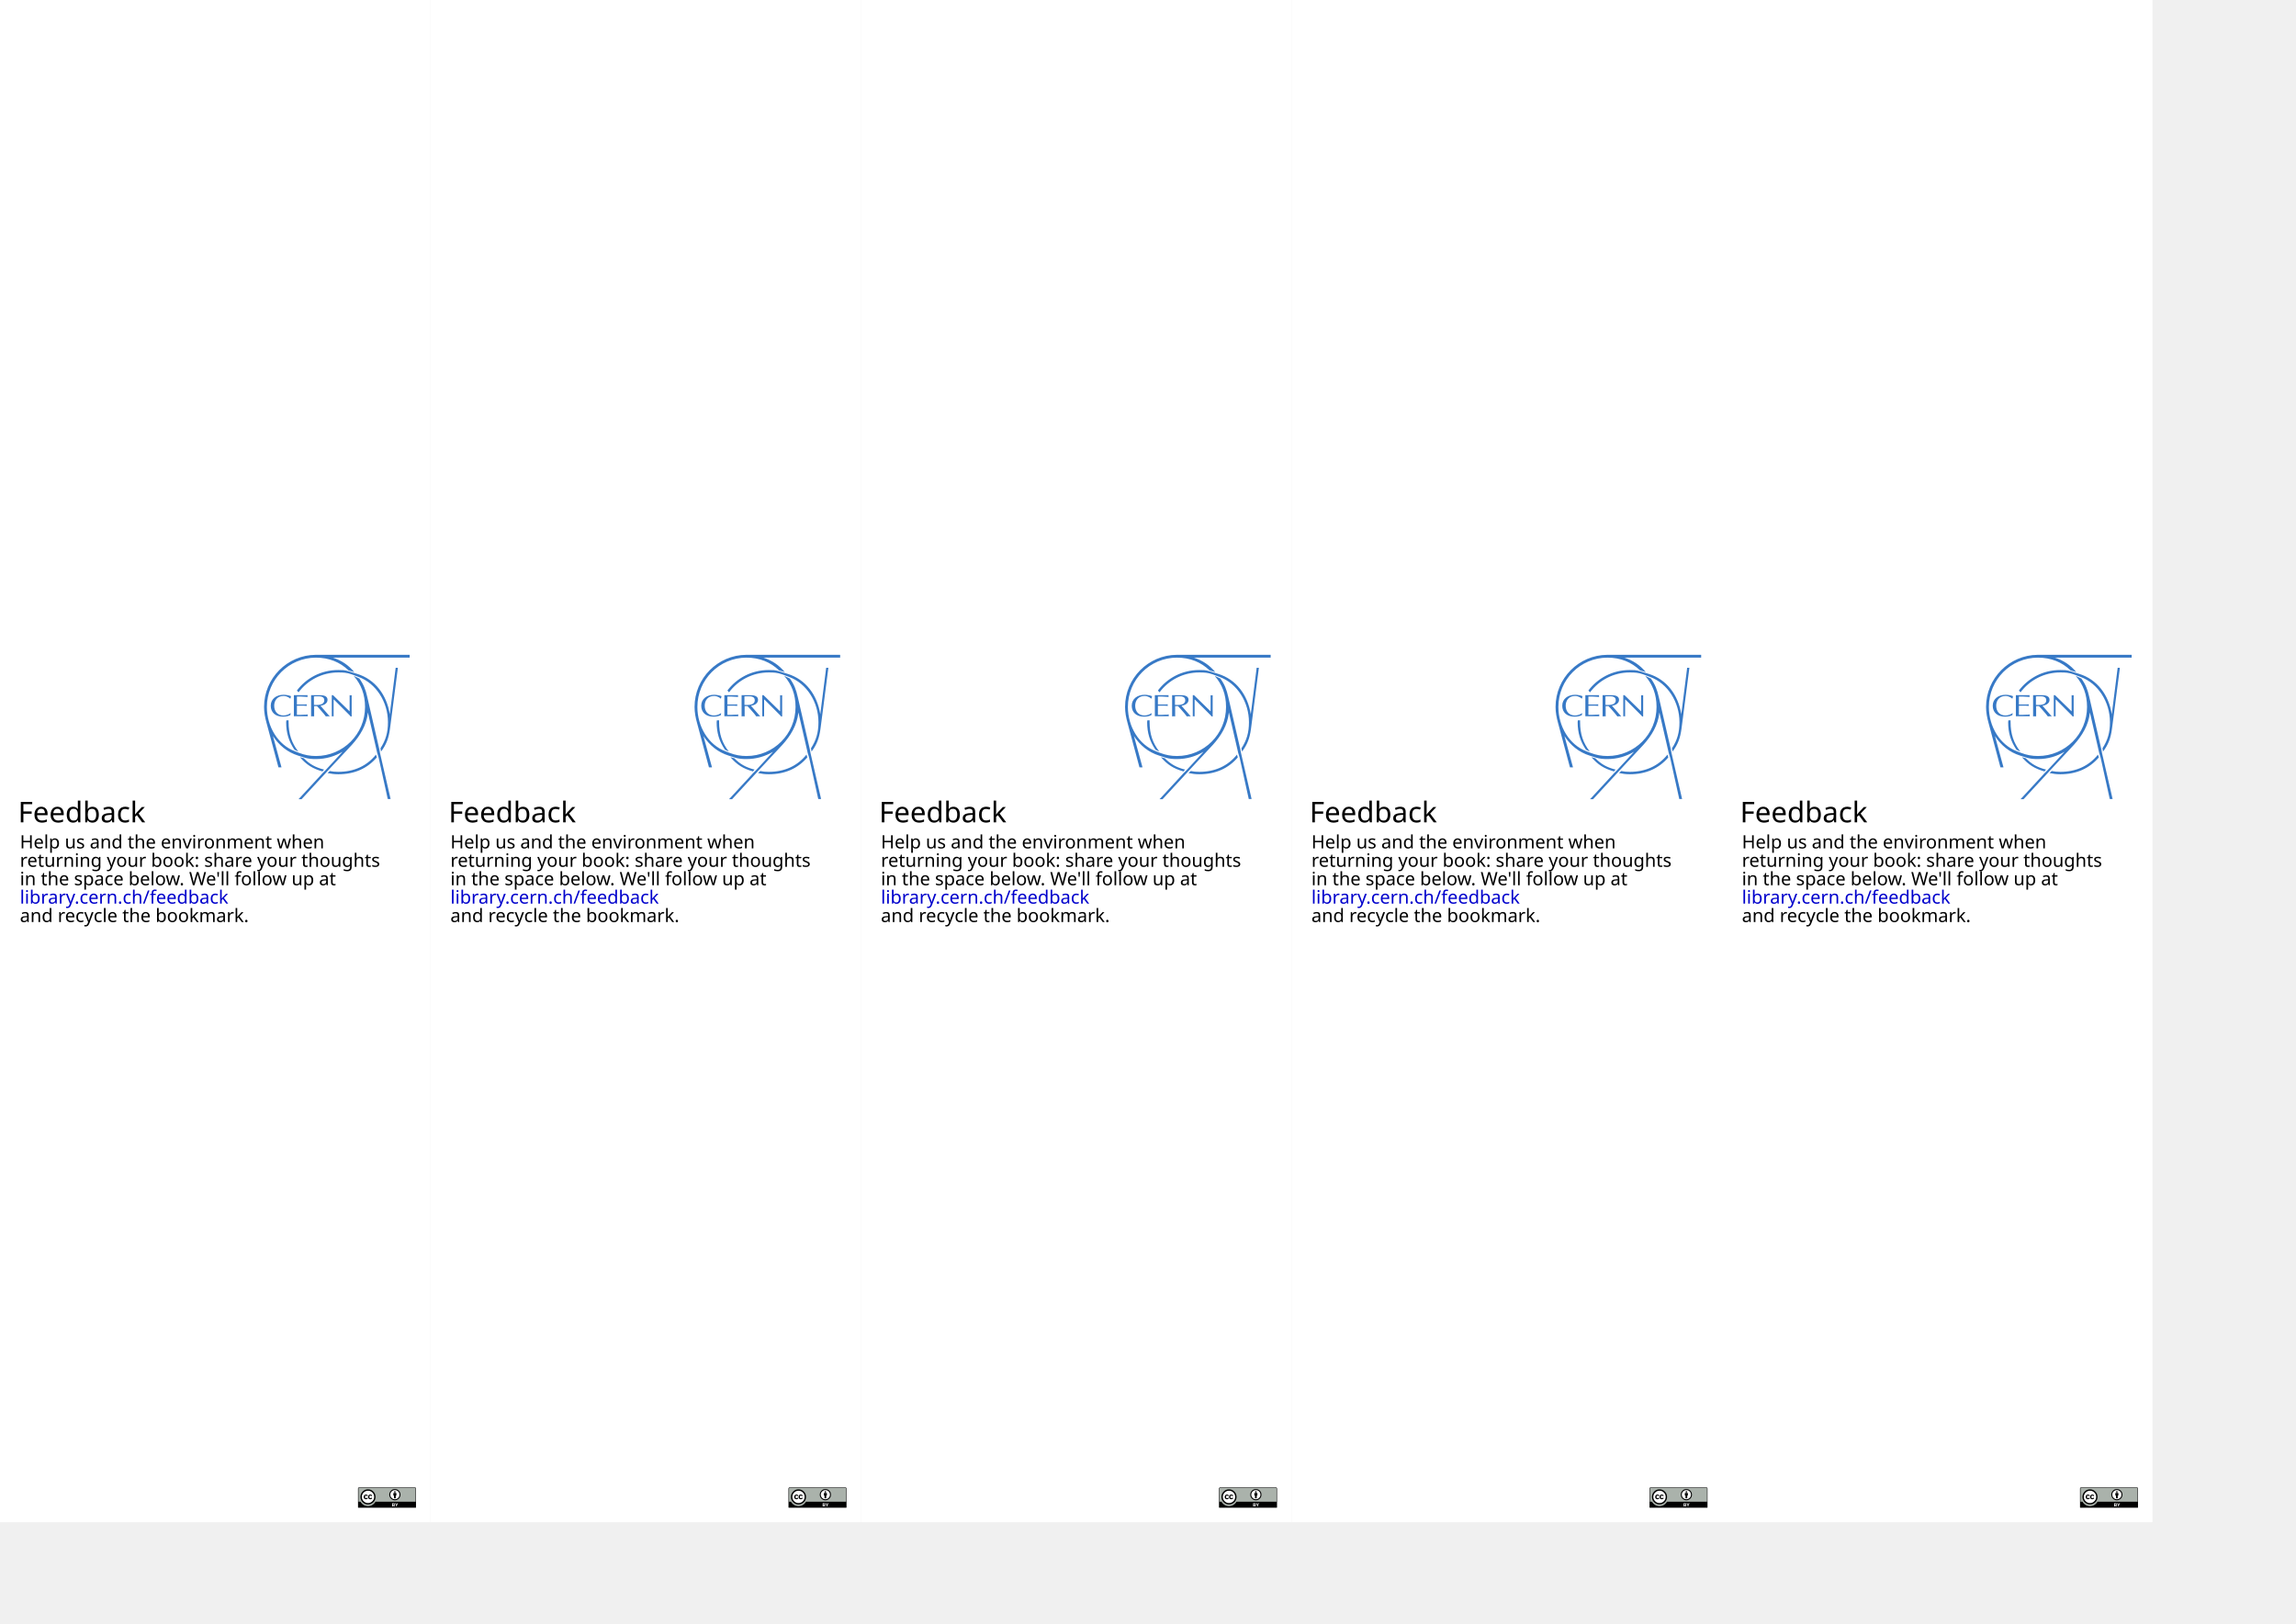
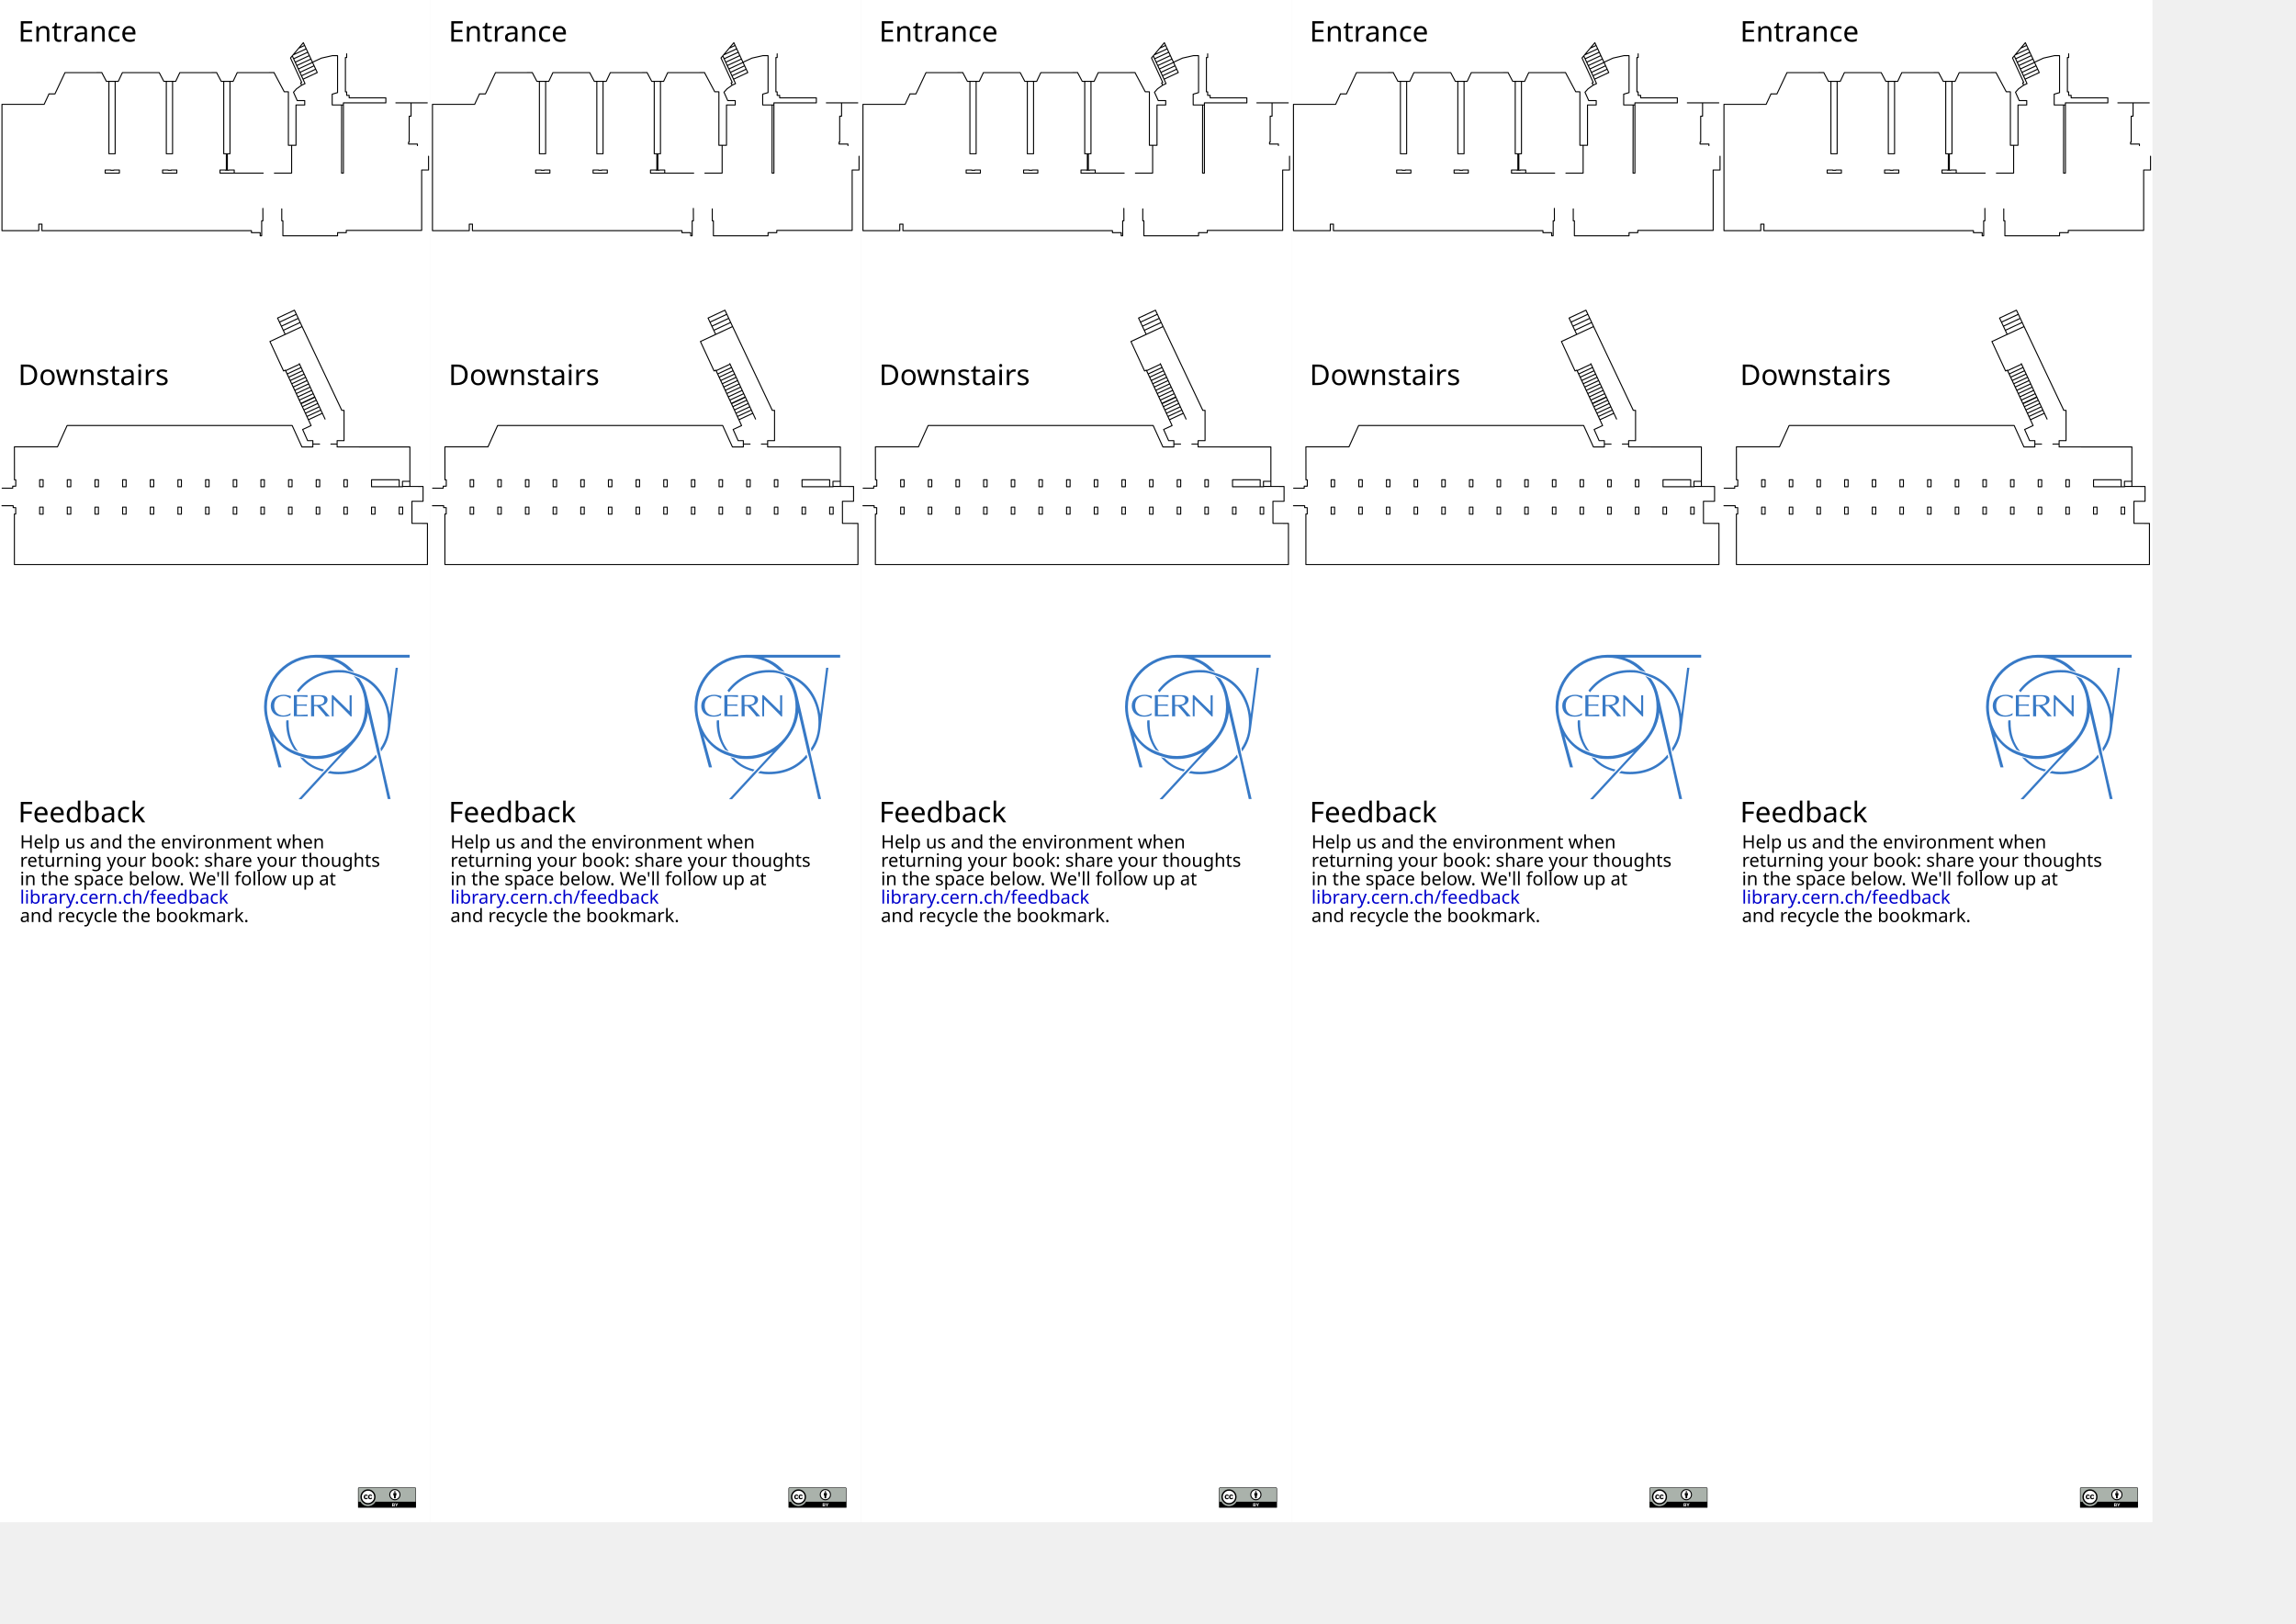
<svg xmlns="http://www.w3.org/2000/svg" xmlns:xlink="http://www.w3.org/1999/xlink" width="297mm" height="210mm" id="svg2816" version="1.1">
  <defs id="defs2818">
-     <clipPath id="clipPath7362-0" clipPathUnits="userSpaceOnUse">
-       <rect ry="0" rx="79.347" y="0" x="0" height="744.094" width="210.472" id="rect7364-8" style="fill:#000000;fill-opacity:1;fill-rule:nonzero;stroke:none;display:inline;enable-background:new" />
+     <clipPath id="clipPath7362-0-0" clipPathUnits="userSpaceOnUse">
+       <rect ry="0" rx="79.347" y="0" x="0" height="744.094" width="210.472" id="rect7364-8-6" style="fill:#000000;fill-opacity:1;fill-rule:nonzero;stroke:none;display:inline;enable-background:new" />
    </clipPath>
  </defs>
  <g id="layer1">
-     <g style="enable-background:new" id="g3097">
-       <g style="display:inline" id="layer5">
+     <g style="enable-background:new" id="g5613" transform="translate(210.4724,-6.6406251e-6)">
+       <g transform="translate(0,6.6406251e-6)" style="display:inline" id="layer5">
        <rect y="0" x="0" height="744.094" width="210.472" id="rect5446" style="fill:#ffffff;fill-opacity:1;fill-rule:nonzero;stroke:none;display:inline;enable-background:new" />
      </g>
      <g style="display:inline" transform="translate(0,-308.2677)" id="layer1-4">
        <text id="text2825" y="710.255" x="8.813" style="font-size:14px;font-style:normal;font-variant:normal;font-weight:normal;font-stretch:normal;text-align:start;line-height:100%;writing-mode:lr-tb;text-anchor:start;fill:#000000;fill-opacity:1;stroke:none;font-family:Verdana;-inkscape-font-specification:Verdana" xml:space="preserve">
          <tspan y="710.255" x="8.813" id="tspan2827">Feedback</tspan>
        </text>
        <text id="text2829" y="722.981" x="9.723" style="font-size:9px;font-style:normal;font-variant:normal;font-weight:normal;font-stretch:normal;text-align:start;line-height:100%;writing-mode:lr-tb;text-anchor:start;fill:#000000;fill-opacity:1;stroke:none;font-family:Verdana;-inkscape-font-specification:Verdana" xml:space="preserve">
          <tspan id="tspan3373" y="722.981" x="9.723">Help us and the environment when</tspan>
          <tspan id="tspan3381" y="731.981" x="9.723">returning your book: share your thoughts</tspan>
          <tspan y="740.981" x="9.723" id="tspan3287">in the space below. We'll follow up at</tspan>
          <tspan style="fill:#0000cc;fill-opacity:1" id="tspan3415" y="749.981" x="9.723">library.cern.ch/feedback</tspan>
          <tspan id="tspan3417" y="758.981" x="9.723">and recycle the bookmark.</tspan>
        </text>
        <text id="text3399" y="767.982" x="7.235" style="font-size:9px;font-style:normal;font-variant:normal;font-weight:normal;font-stretch:normal;text-align:start;line-height:100%;writing-mode:lr-tb;text-anchor:start;fill:#000000;fill-opacity:1;stroke:none;font-family:Verdana;-inkscape-font-specification:Verdana" xml:space="preserve">
          <tspan y="767.982" x="7.235" id="tspan3401" />
        </text>
      </g>
-       <g style="display:inline" id="layer2">
-         <path transform="translate(-2.375568,-0.6785696)" clip-path="url(#clipPath7362-0)" d="m 173.807,350.9 c -0.198,-0.297 -0.496,-0.596 -0.893,-0.991 l -7.237,-7.238 -0.199,0 0,8.229 c -0.098,-0.1 -0.297,-0.1 -0.396,-0.1 -0.198,0 -0.396,0 -0.496,0.1 l 0,-10.41 0.595,0 8.031,7.832 0.099,0 0,-7.832 c 0.198,0 0.297,0.099 0.496,0.099 0.198,0 0.297,-0.099 0.496,-0.099 l 0,10.41 -0.496,0 z m -15.07,-5.75 c 1.289,-0.199 2.181,-0.991 2.181,-2.182 0,-0.991 -0.595,-1.685 -1.884,-1.884 -0.595,-0.099 -2.479,0 -3.172,0 l 0,4.164 c 0.297,0 2.082,0.099 2.875,-0.099 z m 0,-4.66 c 2.578,0 3.767,0.793 3.767,2.281 0,1.784 -1.785,2.677 -3.469,2.875 l 3.469,3.965 0.793,0.892 0.298,0.397 c -0.298,-0.1 -0.595,-0.1 -0.893,-0.1 -0.397,0 -0.694,0 -0.991,0.1 -0.397,-0.496 -0.695,-0.892 -1.091,-1.389 l -1.983,-2.28 -1.288,-1.389 -1.388,0 0,5.057 c -0.197,-0.1 -0.495,-0.1 -0.694,-0.1 -0.297,0 -0.495,0 -0.792,0.1 l 0,-10.41 4.263,0 z m -7.833,4.56 c 0.496,0 0.992,-0.099 1.487,-0.099 0,0.099 -0.099,0.297 -0.099,0.396 0,0.1 0.099,0.299 0.099,0.397 -0.495,0 -0.991,-0.099 -1.487,-0.099 l -3.37,0 0,4.461 c 0.991,0 2.776,0 3.768,-0.099 0.495,0 1.089,0 1.585,-0.1 0,0.198 -0.099,0.297 -0.099,0.496 0,0.099 0.099,0.297 0.099,0.396 l -6.84,0 0,-10.31 6.741,0 c 0,0.198 -0.099,0.297 -0.099,0.496 0,0.099 0.099,0.297 0.099,0.396 -0.495,0 -0.991,-0.099 -1.486,-0.099 l -1.686,-0.099 -2.082,0 0,3.866 3.37,0 0,3.3e-4 z m -10.211,5.949 c -3.669,0 -5.949,-2.081 -5.949,-5.353 0,-3.371 2.776,-5.354 6.345,-5.354 1.189,0 2.478,0.297 3.57,0.695 -0.1,0.396 -0.2,0.793 -0.298,1.189 l -0.1,0 c -0.297,-0.297 -1.488,-1.289 -3.272,-1.289 -3.073,0 -4.561,2.281 -4.561,4.76 0,2.974 1.884,4.759 4.462,4.759 1.883,0 3.272,-0.893 3.569,-1.19 l -0.098,0.991 c -0.991,0.595 -2.38,0.793 -3.668,0.793 z m 2.776,2.677 c 0,-0.299 0,-0.596 0,-0.893 l -1.09,0 c 0,0.297 -0.1,0.594 -0.1,0.893 0,5.254 1.289,9.418 4.066,13.482 l 1.883,0.894 c -3.271,-4.165 -4.759,-8.627 -4.759,-14.376 z m 24.29,-25.481 c -8.427,0 -15.665,3.966 -20.224,10.014 l 0.793,0.893 c 4.461,-5.949 11.5,-9.716 19.431,-9.716 2.479,0 4.164,0.099 6.444,0.892 l 3.47,1.289 c 8.625,3.172 14.375,12.292 14.375,22.109 0,5.055 -1.09,8.824 -3.668,12.789 l 0.297,1.587 c 2.577,-3.373 3.767,-6.643 4.363,-11.106 l 3.866,-29.841 -1.091,0 -2.875,22.703 c -1.487,-9.42 -7.138,-17.053 -15.961,-19.729 l -4.561,-1.388 c -1.785,-0.497 -2.677,-0.497 -4.66,-0.497 z m -10.906,-6.048 c -13.285,0 -23.993,10.807 -23.993,24.092 0,9.617 5.354,18.539 13.781,21.712 l 2.082,0.793 c 2.579,0.992 5.254,1.488 8.13,1.488 13.286,0 23.993,-10.708 23.993,-23.993 0,-6.047 -1.884,-11.006 -5.552,-15.17 l 2.776,1.289 c 2.082,2.875 3.074,5.453 3.867,9.022 l 5.849,25.382 0.397,2.081 5.156,22.407 -1.389,0 -4.461,-20.226 -0.694,-2.28 -4.561,-19.828 c -0.595,6.247 -3.867,11.501 -7.832,15.863 l -11.798,12.689 -0.892,0.993 -11.898,12.888 -1.486,0 11.798,-12.789 1.389,-1.388 8.328,-9.022 c -3.867,2.281 -8.229,3.569 -12.889,3.569 -2.181,0 -3.668,-0.099 -5.65,-0.694 l -3.174,-0.991 c -5.354,-1.686 -9.319,-5.056 -12.294,-9.517 l 4.165,15.268 -1.487,0 -5.85,-21.811 c -0.693,-2.479 -1.189,-5.057 -1.189,-7.733 0,-13.979 11.302,-25.381 25.281,-25.48 l 0.099,0 c 0,0 0,0 0.1,0 l 45.704,0 0,1.388 -37.477,0 c 4.362,1.487 7.436,3.569 10.411,7.039 l -2.777,-0.793 c -4.263,-4.064 -9.518,-6.246 -15.962,-6.246 z m 10.906,57.006 c 7.833,0 14.178,-2.775 18.837,-8.228 l -0.397,-1.388 c -4.462,5.552 -10.707,8.427 -18.441,8.427 -1.784,0 -2.578,-0.099 -4.163,-0.398 l -1.092,0.992 c 1.983,0.396 3.173,0.594 5.255,0.594 z m -7.732,-1.387 0.793,-0.892 c -4.263,-1.09 -6.94,-2.578 -9.915,-5.552 l -1.883,-0.495 c 3.172,3.668 6.147,5.552 11.005,6.94" style="fill:#3779c6;fill-opacity:1;fill-rule:nonzero;stroke:none;display:inline;enable-background:new" id="path15802-0" />
+       <g transform="translate(0,6.6406251e-6)" style="display:inline" id="layer2">
+         <path transform="translate(-2.375568,-0.6785696)" clip-path="url(#clipPath7362-0-0)" d="m 173.807,350.9 c -0.198,-0.297 -0.496,-0.596 -0.893,-0.991 l -7.237,-7.238 -0.199,0 0,8.229 c -0.098,-0.1 -0.297,-0.1 -0.396,-0.1 -0.198,0 -0.396,0 -0.496,0.1 l 0,-10.41 0.595,0 8.031,7.832 0.099,0 0,-7.832 c 0.198,0 0.297,0.099 0.496,0.099 0.198,0 0.297,-0.099 0.496,-0.099 l 0,10.41 -0.496,0 z m -15.07,-5.75 c 1.289,-0.199 2.181,-0.991 2.181,-2.182 0,-0.991 -0.595,-1.685 -1.884,-1.884 -0.595,-0.099 -2.479,0 -3.172,0 l 0,4.164 c 0.297,0 2.082,0.099 2.875,-0.099 z m 0,-4.66 c 2.578,0 3.767,0.793 3.767,2.281 0,1.784 -1.785,2.677 -3.469,2.875 l 3.469,3.965 0.793,0.892 0.298,0.397 c -0.298,-0.1 -0.595,-0.1 -0.893,-0.1 -0.397,0 -0.694,0 -0.991,0.1 -0.397,-0.496 -0.695,-0.892 -1.091,-1.389 l -1.983,-2.28 -1.288,-1.389 -1.388,0 0,5.057 c -0.197,-0.1 -0.495,-0.1 -0.694,-0.1 -0.297,0 -0.495,0 -0.792,0.1 l 0,-10.41 4.263,0 z m -7.833,4.56 c 0.496,0 0.992,-0.099 1.487,-0.099 0,0.099 -0.099,0.297 -0.099,0.396 0,0.1 0.099,0.299 0.099,0.397 -0.495,0 -0.991,-0.099 -1.487,-0.099 l -3.37,0 0,4.461 c 0.991,0 2.776,0 3.768,-0.099 0.495,0 1.089,0 1.585,-0.1 0,0.198 -0.099,0.297 -0.099,0.496 0,0.099 0.099,0.297 0.099,0.396 l -6.84,0 0,-10.31 6.741,0 c 0,0.198 -0.099,0.297 -0.099,0.496 0,0.099 0.099,0.297 0.099,0.396 -0.495,0 -0.991,-0.099 -1.486,-0.099 l -1.686,-0.099 -2.082,0 0,3.866 3.37,0 0,3.3e-4 z m -10.211,5.949 c -3.669,0 -5.949,-2.081 -5.949,-5.353 0,-3.371 2.776,-5.354 6.345,-5.354 1.189,0 2.478,0.297 3.57,0.695 -0.1,0.396 -0.2,0.793 -0.298,1.189 l -0.1,0 c -0.297,-0.297 -1.488,-1.289 -3.272,-1.289 -3.073,0 -4.561,2.281 -4.561,4.76 0,2.974 1.884,4.759 4.462,4.759 1.883,0 3.272,-0.893 3.569,-1.19 l -0.098,0.991 c -0.991,0.595 -2.38,0.793 -3.668,0.793 z m 2.776,2.677 c 0,-0.299 0,-0.596 0,-0.893 l -1.09,0 c 0,0.297 -0.1,0.594 -0.1,0.893 0,5.254 1.289,9.418 4.066,13.482 l 1.883,0.894 c -3.271,-4.165 -4.759,-8.627 -4.759,-14.376 z m 24.29,-25.481 c -8.427,0 -15.665,3.966 -20.224,10.014 l 0.793,0.893 c 4.461,-5.949 11.5,-9.716 19.431,-9.716 2.479,0 4.164,0.099 6.444,0.892 l 3.47,1.289 c 8.625,3.172 14.375,12.292 14.375,22.109 0,5.055 -1.09,8.824 -3.668,12.789 l 0.297,1.587 c 2.577,-3.373 3.767,-6.643 4.363,-11.106 l 3.866,-29.841 -1.091,0 -2.875,22.703 c -1.487,-9.42 -7.138,-17.053 -15.961,-19.729 l -4.561,-1.388 c -1.785,-0.497 -2.677,-0.497 -4.66,-0.497 z m -10.906,-6.048 c -13.285,0 -23.993,10.807 -23.993,24.092 0,9.617 5.354,18.539 13.781,21.712 l 2.082,0.793 c 2.579,0.992 5.254,1.488 8.13,1.488 13.286,0 23.993,-10.708 23.993,-23.993 0,-6.047 -1.884,-11.006 -5.552,-15.17 l 2.776,1.289 c 2.082,2.875 3.074,5.453 3.867,9.022 l 5.849,25.382 0.397,2.081 5.156,22.407 -1.389,0 -4.461,-20.226 -0.694,-2.28 -4.561,-19.828 c -0.595,6.247 -3.867,11.501 -7.832,15.863 l -11.798,12.689 -0.892,0.993 -11.898,12.888 -1.486,0 11.798,-12.789 1.389,-1.388 8.328,-9.022 c -3.867,2.281 -8.229,3.569 -12.889,3.569 -2.181,0 -3.668,-0.099 -5.65,-0.694 l -3.174,-0.991 c -5.354,-1.686 -9.319,-5.056 -12.294,-9.517 l 4.165,15.268 -1.487,0 -5.85,-21.811 c -0.693,-2.479 -1.189,-5.057 -1.189,-7.733 0,-13.979 11.302,-25.381 25.281,-25.48 l 0.099,0 c 0,0 0,0 0.1,0 l 45.704,0 0,1.388 -37.477,0 c 4.362,1.487 7.436,3.569 10.411,7.039 l -2.777,-0.793 c -4.263,-4.064 -9.518,-6.246 -15.962,-6.246 z m 10.906,57.006 c 7.833,0 14.178,-2.775 18.837,-8.228 l -0.397,-1.388 c -4.462,5.552 -10.707,8.427 -18.441,8.427 -1.784,0 -2.578,-0.099 -4.163,-0.398 l -1.092,0.992 c 1.983,0.396 3.173,0.594 5.255,0.594 z m -7.732,-1.387 0.793,-0.892 c -4.263,-1.09 -6.94,-2.578 -9.915,-5.552 l -1.883,-0.495 c 3.172,3.668 6.147,5.552 11.005,6.94" style="fill:#3779c6;fill-opacity:1;fill-rule:nonzero;stroke:none;display:inline;enable-background:new" id="path15802-0" />
+       </g>
+       <g transform="translate(0,6.6406251e-6)" id="layer4">
+         <path d="m 209.514,76.356 3e-4,6.739 m -81.001,18.765 0.031,6.071 -0.61,1e-4 0,7.322 m 24.834,-84.813 1.647,-0.763 2.776,-1.282 5.309,-1.19 2.533,0 -0.003,18.064 -2.622,0.76 m -19.525,-18.732 5.278,11.41 M 0.961,51.003 0.958,112.752 M 142.883,27.298 l -0.854,1.037 m 24.956,56.288 0.915,0 m -22.942,-41.186 2.532,-1.8 m -36.335,41.583 0,-8.054 m -0.488,8.054 0,-8.054 m 90.304,-24.895 0,6.529 -0.917,-1.73e-4 m 8.849,-6.529 -7.932,0 m -0.917,19.22 0,-12.691 M 20.484,112.752 l 102.447,0 0,0.979 M 0.958,112.752 18.958,112.754 m 95.552,-28.619 0,0.488 m 91.645,-1.526 3.359,-0.004 m -3.359,0.125 0,-0.122 m 0,29.532 0,-29.41 m -24.649,29.41 24.649,0 m -36.852,0 12.203,0 m -12.203,1.102 0,-1.102 M 23.901,45.907 l 2.959,0 m 25.169,-6.132 -2.258,-4.271 m 0.031,-0.031 -3.173,0.031 m -19.769,10.403 4.912,-10.403 m 16.84,0 -16.84,0 m 102.204,0.001 4.988,9.351 2.032,0.015 m -6.989,-9.397 -3.173,0.031 m -16.871,4.271 2.014,-4.271 m 15.437,0 -15.437,0 m 28.739,35.511 -3.722,0 m 1.586,13.607 0,-13.607 m 0,13.607 -8.421,-2.43e-4 m 6.838,-39.752 -0.003,26.145 m 3.722,-19.708 0,19.708 m -34.474,12.081 -2.685,0 m 4.271,0.122 -1.586,0 m 4.271,-0.122 -2.684,0 m 0,0.122 0,-0.122 m -1.586,0.122 0,-0.122 m -2.685,1.526 0,-1.526 m 6.956,1.526 0,-1.526 m 0,1.526 -6.956,0 m 4.881,-9.458 -3.051,0 M 108.165,39.776 105.907,35.505 m 0.03,-0.031 -3.173,0.031 m 11.196,4.271 -5.796,0 m 1.22,0 0,35.39 m 3.051,-35.39 0,35.39 m -30.264,7.932 -2.684,0 m 4.271,0.122 -1.586,0 m 4.271,-0.122 -2.685,0 m 0,0.122 0,-0.122 m -1.586,0.122 0,-0.122 m -2.684,1.526 0,-1.526 m 6.956,1.526 0,-1.526 m 0,1.526 -6.956,0 m 4.881,-9.458 -3.05,0 M 80.097,39.776 77.839,35.505 m 8.054,4.271 2.014,-4.271 m -10.068,0 -3.143,0 m 28.647,0 -15.437,0 m -2.014,4.271 -5.797,0 m 1.22,0 0,35.39 m 3.05,-35.39 0,35.39 m -30.264,7.932 -2.685,0 m 4.271,0.122 -1.586,0 m 4.271,-0.122 -2.685,0 m 0,0.122 0,-0.122 m -1.586,0.122 0,-0.122 m -2.685,1.526 0,-1.526 m 6.956,1.526 0,-1.526 m 0,1.526 -6.956,0 m 4.881,-9.458 -3.051,0 m -1.22,-35.39 -2.258,-4.271 m 8.054,4.271 2.014,-4.271 m 16.84,0 -16.84,0 m -2.014,4.271 -5.796,0 m 1.22,0 0,35.39 m 3.051,-35.39 0,35.39 m 111.6,-23.857 -0.915,0 m 0.031,-0.031 -0.031,33.346 m 0.915,-33.315 0,33.315 m 31.852,-14.217 0,-0.915 m -46.984,-39.051 -4.454,-9.579 m 14.095,25.169 0,3.143 m 7.078,-22.881 0,1.831 -0.61,-5e-6 0,16.779 0.61,0 0.001,1.709 M 18.958,109.579 l 1.526,0 m 0.031,-0.03 -0.031,3.206 m -1.526,-3.176 0,3.176 m 123.01,2.499 23.064,0 m -26.725,0 3.661,0 m 5.003,-74.715 0.549,-0.244 m -0.031,1.343 1.648,-0.763 m -7.107,-12.539 5.49,11.96 m -4.637,-12.996 6.254,13.576 m -2.166,-0.335 0.518,1.098 m 46.037,8.634 7.444,0 m -33.071,0 20.746,0 m 0,-2.441 -17.939,0 m 17.939,2.441 0,-2.441 m -20.746,2.441 0,1.037 m -5.492,0 5.492,0 m 2.807,-4.698 -1.219,0 m 1.219,0 0,1.22 m -8.298,1.342 0,2.136 m -18.915,-6.224 1.831,4.088 m -0.366,-5.735 -1.465,1.647 m 1.22,6.224 4.271,0 m 0,-2.136 -3.661,0 m 3.661,0 0,2.136 m 15.315,63.945 0.732,0 m 0,-1.525 4.271,0.002 m -40.637,-29.107 -14.156,-4.31e-4 m 50.522,30.63 0,-1.525 m -37.83,1.525 0.732,0 m -5.003,-1.523 4.271,-0.002 m 0,1.525 0,-1.525 M 0.961,51.004 l 20.621,0 m 0,0 2.38,-5.126 m 124.35,-25.016 -6.282,7.473 m 13.087,7.139 -6.805,-14.612 m 6.805,14.612 -6.956,3.234 m 6.163,-4.881 -6.956,3.234 m 6.193,-4.912 -6.956,3.234 m 6.193,-4.881 -6.956,3.234 m 6.163,-4.881 -6.926,3.203 m 6.163,-4.881 -6.926,3.234 m 6.163,-4.881 -6.925,3.203 m 6.163,-4.881 -6.437,2.99 m 5.644,-4.637 -2.868,1.342 m 58.028,47.623 0,-0.762 -4.332,0 m -61.995,31.698 -0.001,5.827 0.55,3e-4 0,7.322" style="fill:none;stroke:#000000;stroke-width:0.5;stroke-linecap:round;stroke-linejoin:round;stroke-miterlimit:4;stroke-opacity:1;stroke-dasharray:none" id="path162122" />
+         <text transform="scale(1.000079,0.9999207)" id="text3962" y="20.359" x="8.812" style="font-size:13.999px;font-style:normal;font-variant:normal;font-weight:normal;font-stretch:normal;text-align:start;line-height:150%;writing-mode:lr-tb;text-anchor:start;fill:#000000;fill-opacity:1;stroke:none;font-family:Verdana;-inkscape-font-specification:Verdana" xml:space="preserve">
+           <tspan y="20.359" x="8.812" id="tspan3964">Entrance</tspan>
+         </text>
+         <g transform="matrix(1.574311,0,0,1.574311,-99.9447,-77.4364)" id="g3918">
+           <path d="m 188.482,200.222 6.385,0.02 0,4.593 -3.455,0 0.01,6.862 4.808,0.009 m -128.272,-23.787 0.02,10.251 0.408,0 0,1.979 -0.952,0 0,0.616 -3.285,3e-5 m 114.717,-0.448 8.588,-8e-5 m -8.588,-2.166 8.588,-8e-5 m -28.435,-12.138 -1.551,-3.471 m 2.633,-1.214 -8.01,-17.215 -0.541,0.261 -4.238,-9.149 4.742,-2.203 m 12.379,26.289 -7.991,-17.215 m 13.892,14.509 -0.728,-0.002 m -6.012,0.897 -4.332,2.017 m 3.865,-3.025 -4.332,2.017 m 3.865,-3.025 -4.332,2.016 m 3.865,-3.043 -4.351,2.016 m 3.865,-3.025 -4.332,2.017 m 3.865,-3.043 -4.332,2.016 m 3.865,-3.025 -4.351,2.016 m 3.865,-3.025 -4.332,2.017 m 3.865,-3.044 -4.332,2.017 m 3.865,-3.025 -4.332,2.017 m 3.846,-3.043 -4.332,2.016 m 3.865,-3.025 -4.332,2.017 m 3.865,-3.025 -4.332,2.017 m 3.846,-3.044 -4.332,2.017 m 3.865,-3.025 -4.332,2.016 m 3.865,-3.043 -4.332,2.017 m 5.284,18.261 2.633,-1.214 m -8.047,-28.306 5.247,-2.446 m -7.618,-2.633 5.247,-2.446 m -3.473,6.255 5.247,-2.446 m -5.844,1.176 5.247,-2.446 m -5.826,1.176 5.247,-2.446 m -5.844,1.177 2.371,5.078 m 2.876,-7.525 2.371,5.079 m 0,0 12.323,26.009 m -6.031,0.915 -7.077,-15.236 m -4.332,2.017 7.076,15.236 m -2.315,-4.967 4.332,-2.016 m -4.033,15.422 -3.026,-6.649 -69.885,0 -2.988,6.611 m 0,0 -13.387,4.6e-4 m 122.819,10.717 0,-0.373 m 0,-1e-5 0,-10.305 m 5e-5,10.68 -2.305,-7.4e-4 0.009,1.585 m 2.295,-1.584 0,1.604 m -30.134,-14.228 -1.624,-0.001 m 1.624,1.943 -3.398,0 m 3.398,0 0,-1.942 m 7.543,1.942 0,-1.942 0,0 2.147,-5e-4 1e-5,0 0,-3.286 6e-4,-3.108 -5.9e-4,-3.015 m 20.444,11.353 -22.591,-0.002 m 0,-0.896 -1.942,0 m -3.51,-1.2e-4 -2.091,1.2e-4 m -96.55,19.157 3.492,-3.6e-4 -3.67e-4,0.599 0.784,-0.001 m 0,1.979 -0.411,0 m 0.411,0 0,-1.979 m -0.411,17.665 0,-15.686 m 7.842,-10.643 0,2.166 m 1.083,-2.166 0,2.166 m 0,-2.166 -1.083,0 m 1.083,10.68 -1.083,0 m 1.083,-8.514 -1.083,0 m 1.083,6.348 -1.083,0 m 0,2.166 0,-2.166 m 1.083,2.166 0,-2.166 m 7.506,-8.514 0,2.166 m 1.083,-2.166 0,2.166 m 0,-2.166 -1.083,0 m 1.083,10.68 -1.083,0 m 1.083,-8.514 -1.083,0 m 1.083,6.348 -1.083,0 m 0,2.166 0,-2.166 m 1.083,2.166 0,-2.166 m 7.506,-8.514 0,2.166 m 1.083,-2.166 0,2.166 m 0,-2.166 -1.083,0 m 1.083,10.68 -1.083,0 m 1.083,-8.514 -1.083,0 m 1.083,6.348 -1.083,0 m 0,2.166 0,-2.166 m 1.083,2.166 0,-2.166 m 7.506,-8.514 0,2.166 m 1.083,-2.166 0,2.166 m 0,-2.166 -1.083,0 m 1.083,10.68 -1.083,0 m 1.083,-8.514 -1.083,0 m 1.083,6.348 -1.083,0 m 0,2.166 0,-2.166 m 1.083,2.166 0,-2.166 m 7.506,-8.514 0,2.166 m 1.083,-2.166 0,2.166 m 0,-2.166 -1.083,0 m 1.083,10.68 -1.083,0 m 1.083,-8.514 -1.083,0 m 1.083,6.348 -1.083,0 m 0,2.166 0,-2.166 m 1.083,2.166 0,-2.166 m 7.506,-8.514 0,2.166 m 1.083,-2.166 0,2.166 m 0,-2.166 -1.083,0 m 1.083,10.68 -1.083,0 m 1.083,-8.514 -1.083,0 m 1.083,6.348 -1.083,0 m 0,2.166 0,-2.166 m 1.083,2.166 0,-2.166 m 7.506,-8.514 0,2.166 m 1.083,-2.166 0,2.166 m 0,-2.166 -1.083,0 m 1.083,10.68 -1.083,0 m 1.083,-8.514 -1.083,0 m 1.083,6.348 -1.083,0 m 0,2.166 0,-2.166 m 1.083,2.166 0,-2.166 m 7.506,-8.514 0,2.166 m 1.083,-2.166 0,2.166 m 0,-2.166 -1.083,0 m 1.083,10.68 -1.083,0 m 1.083,-8.514 -1.083,0 m 1.083,6.348 -1.083,0 m 0,2.166 0,-2.166 m 1.083,2.166 0,-2.166 m 7.506,-8.514 0,2.166 m 1.083,-2.166 0,2.166 m 0,-2.166 -1.083,0 m 1.083,10.68 -1.083,0 m 1.083,-8.514 -1.083,0 m 1.083,6.348 -1.083,0 m 0,2.166 0,-2.166 m 1.083,2.166 0,-2.166 m 7.506,-8.514 0,2.166 m 1.083,-2.166 0,2.166 m 0,-2.166 -1.083,0 m 1.083,10.68 -1.083,0 m 1.083,-8.514 -1.083,0 m 1.083,6.348 -1.083,0 m -2e-5,2.166 0,-2.166 m 1.083,2.166 0,-2.166 m 7.506,-8.514 0,2.166 m 1.083,-2.166 0,2.166 m 0,-2.166 -1.083,0 m 1.083,10.68 -1.083,0 m 1.083,-8.514 -1.083,0 m 1.083,6.348 -1.083,0 m 0,2.166 0,-2.166 m 1.083,2.166 0,-2.166 m 7.506,-8.514 0,2.166 m 1.083,-2.166 0,2.166 m 0,-2.166 -1.083,0 m 1.083,10.68 -1.083,0 m 1.083,-8.514 -1.083,0 m 1.083,6.348 -1.083,0 m 0,2.166 0,-2.166 m 1.083,2.166 0,-2.166 m 7.506,-8.514 0,2.166 m 1.083,8.514 -1.083,0 m 1.083,-2.166 -1.083,0 m 0,2.166 0,-2.166 m 1.083,2.166 0,-2.166 m 16.281,17.814 -128.272,0 m 128.272,0 0,-12.774 m -8.776,-13.48 0,2.091 m 1.083,8.514 -1.083,0 m 1.083,-8.514 -1.083,0 m 1.083,6.348 -1.083,0 m 0,2.166 0,-2.166 m 1.083,2.166 0,-2.166" style="fill:none;stroke:#000000;stroke-width:0.317;stroke-linecap:round;stroke-linejoin:round;stroke-miterlimit:4;stroke-opacity:1;stroke-dasharray:none" id="path222152" />
+         </g>
+         <text id="text3966" y="188.212" x="8.813" style="font-size:14px;font-style:normal;font-variant:normal;font-weight:normal;font-stretch:normal;text-align:start;line-height:150%;writing-mode:lr-tb;text-anchor:start;fill:#000000;fill-opacity:1;stroke:none;font-family:Verdana;-inkscape-font-specification:Verdana" xml:space="preserve">
+           <tspan y="188.212" x="8.813" id="tspan3968">Downstairs</tspan>
+         </text>
      </g>
      <g transform="translate(0,6.6406251e-6)" id="layer3">
        <g transform="matrix(0.2362205,0,0,0.2362205,175.0394,727.0866)" id="layer1-5" style="enable-background:new">
          <g transform="matrix(0.9937728,0,0,0.9936696,-177.6927,6.25128e-7)" id="g260">
            <path id="path3817_1_" nodetypes="ccccccc" d="m 181.966,0.511 114.064,0.203 c 1.594,0 3.018,-0.236 3.018,3.181 l -0.14,37.567 -119.82,0 0,-37.707 c 0,-1.685 0.163,-3.244 2.878,-3.244 z" style="fill:#aab2ab" />
            <path d="m 297.296,0 -116.229,0 c -1.247,0 -2.261,1.014 -2.261,2.261 l 0,39.497 c 0,0.282 0.229,0.51 0.511,0.51 l 119.73,0 c 0.282,0 0.511,-0.229 0.511,-0.51 l 0,-39.497 C 299.558,1.014 298.543,0 297.296,0 z m -116.229,1.021 116.229,0 c 0.684,0 1.24,0.556 1.24,1.239 0,0 0,15.948 0,27.45 l -83.344,0 c -3.045,5.506 -8.911,9.244 -15.644,9.244 -6.735,0 -12.6,-3.735 -15.644,-9.244 l -4.078,0 c 0,-11.501 0,-27.45 0,-27.45 1e-5,-0.684 0.556,-1.239 1.24,-1.239 z" id="path263" />
            <g enable-background="new    " id="g265">
              <path d="m 253.078,32.956 c 0.317,0 0.607,0.028 0.87,0.084 0.262,0.056 0.485,0.147 0.673,0.275 0.187,0.127 0.332,0.297 0.435,0.508 0.103,0.212 0.154,0.473 0.154,0.784 0,0.336 -0.076,0.615 -0.229,0.839 -0.152,0.225 -0.379,0.407 -0.678,0.551 0.412,0.118 0.72,0.325 0.923,0.621 0.203,0.296 0.305,0.652 0.305,1.069 0,0.336 -0.065,0.627 -0.196,0.873 -0.131,0.245 -0.308,0.446 -0.528,0.602 -0.222,0.156 -0.475,0.271 -0.758,0.346 -0.284,0.075 -0.575,0.112 -0.875,0.112 l -3.236,0 0,-6.664 3.142,0 0,10e-6 z m -0.188,2.695 c 0.262,0 0.477,-0.062 0.646,-0.187 0.168,-0.124 0.252,-0.325 0.252,-0.604 0,-0.155 -0.028,-0.283 -0.084,-0.382 -0.057,-0.1 -0.131,-0.177 -0.225,-0.233 -0.094,-0.056 -0.201,-0.095 -0.322,-0.116 -0.121,-0.021 -0.248,-0.032 -0.378,-0.032 l -1.374,0 0,1.555 1.485,0 z m 0.086,2.828 c 0.144,0 0.28,-0.014 0.411,-0.042 0.131,-0.028 0.246,-0.075 0.347,-0.14 0.1,-0.065 0.179,-0.154 0.238,-0.267 0.06,-0.111 0.089,-0.255 0.089,-0.429 0,-0.342 -0.097,-0.586 -0.29,-0.732 -0.193,-0.146 -0.449,-0.219 -0.767,-0.219 l -1.6,0 0,1.828 1.571,0 z" id="path267" style="fill:#ffffff" />
              <path d="m 255.789,32.956 1.644,0 1.561,2.632 1.551,-2.632 1.634,0 -2.474,4.106 0,2.558 -1.469,0 0,-2.595 -2.446,-4.069 z" id="path269" style="fill:#ffffff" />
            </g>
            <g id="g5908_1_" transform="matrix(0.872921,0,0,0.872921,50.12536,143.2144)">
              <path id="path5906_1_" cx="296.354" ry="22.94" cy="264.358" type="arc" rx="22.94" d="m 186.901,-141.46 c 0.006,8.681 -7.028,15.722 -15.708,15.727 -8.68,0.006 -15.722,-7.027 -15.727,-15.708 0,-0.006 0,-0.012 0,-0.019 -0.005,-8.681 7.028,-15.722 15.708,-15.727 8.681,-0.006 15.722,7.027 15.727,15.708 0,0.006 0,0.012 0,0.018 z" style="fill:#ffffff" />
              <g id="g5706_1_" transform="translate(-289.6157,99.0653)">
                <path id="path5708_1_" d="m 473.576,-253.328 c 3.485,3.485 5.228,7.754 5.228,12.802 0,5.049 -1.713,9.272 -5.138,12.668 -3.635,3.577 -7.932,5.364 -12.889,5.364 -4.898,0 -9.12,-1.773 -12.665,-5.32 -3.546,-3.546 -5.318,-7.783 -5.318,-12.713 0,-4.929 1.773,-9.196 5.318,-12.802 3.455,-3.487 7.677,-5.229 12.665,-5.229 5.048,-10e-6 9.314,1.743 12.799,5.229 z m -23.118,2.345 c -2.947,2.976 -4.42,6.463 -4.42,10.462 0,3.998 1.458,7.455 4.374,10.371 2.917,2.917 6.388,4.374 10.417,4.374 4.029,0 7.53,-1.472 10.507,-4.418 2.826,-2.736 4.239,-6.177 4.239,-10.326 0,-4.118 -1.436,-7.613 -4.308,-10.485 -2.871,-2.871 -6.35,-4.307 -10.438,-4.307 -4.088,1e-5 -7.546,1.443 -10.372,4.329 z m 7.754,8.703 c -0.45,-0.982 -1.124,-1.473 -2.023,-1.473 -1.589,0 -2.383,1.07 -2.383,3.209 0,2.14 0.794,3.208 2.383,3.208 1.049,0 1.799,-0.521 2.249,-1.565 l 2.203,1.173 c -1.05,1.865 -2.625,2.798 -4.725,2.798 -1.62,0 -2.918,-0.497 -3.892,-1.489 -0.976,-0.993 -1.463,-2.363 -1.463,-4.109 0,-1.715 0.502,-3.077 1.507,-4.085 1.005,-1.009 2.257,-1.513 3.758,-1.513 2.22,0 3.81,0.875 4.771,2.623 l -2.384,1.221 z m 10.363,0 c -0.451,-0.982 -1.111,-1.473 -1.982,-1.473 -1.621,0 -2.432,1.07 -2.432,3.209 0,2.14 0.811,3.208 2.432,3.208 1.051,0 1.787,-0.521 2.207,-1.565 l 2.252,1.173 c -1.048,1.865 -2.621,2.798 -4.718,2.798 -1.618,0 -2.913,-0.497 -3.886,-1.489 -0.972,-0.993 -1.459,-2.363 -1.459,-4.109 0,-1.715 0.494,-3.077 1.483,-4.085 0.988,-1.009 2.245,-1.513 3.773,-1.513 2.216,0 3.804,0.875 4.761,2.623 l -2.431,1.221 z" />
              </g>
            </g>
            <g id="g275">
              <circle d="m 266.358,15.313 c 0,5.968 -4.838,10.807 -10.807,10.807 -5.968,0 -10.807,-4.838 -10.807,-10.807 0,-5.968 4.838,-10.807 10.807,-10.807 5.968,0 10.807,4.838 10.807,10.807 z" cx="255.551" cy="15.313" r="10.807" id="circle277" style="fill:#ffffff" />
              <g id="g279">
                <path d="m 258.678,12.187 c 0,-0.416 -0.338,-0.754 -0.753,-0.754 l -4.773,0 c -0.415,0 -0.753,0.337 -0.753,0.754 l 0,4.773 1.331,0 0,5.652 3.617,0 0,-5.652 1.331,0 0,-4.773 10e-6,0 z" id="path281" />
                <circle d="m 257.171,9.172 c 0,0.902 -0.731,1.633 -1.633,1.633 -0.902,0 -1.633,-0.731 -1.633,-1.633 0,-0.902 0.731,-1.633 1.633,-1.633 0.902,0 1.633,0.731 1.633,1.633 z" cx="255.539" cy="9.172" r="1.633" id="circle283" />
              </g>
              <path clip-rule="evenodd" d="m 255.524,3.407 c -3.232,0 -5.969,1.128 -8.208,3.384 -2.298,2.333 -3.446,5.096 -3.446,8.285 0,3.189 1.148,5.932 3.446,8.227 2.298,2.294 5.034,3.442 8.208,3.442 3.213,0 5.998,-1.156 8.354,-3.471 2.22,-2.197 3.33,-4.93 3.33,-8.197 0,-3.268 -1.13,-6.029 -3.388,-8.285 -2.26,-2.256 -5.024,-3.384 -8.296,-3.384 z m 0.029,2.1 c 2.648,0 4.897,0.934 6.747,2.801 1.869,1.847 2.804,4.103 2.804,6.768 0,2.684 -0.915,4.911 -2.745,6.68 -1.929,1.906 -4.196,2.859 -6.806,2.859 -2.61,0 -4.859,-0.943 -6.747,-2.83 -1.89,-1.887 -2.833,-4.123 -2.833,-6.709 0,-2.587 0.954,-4.842 2.862,-6.768 1.83,-1.867 4.069,-2.801 6.718,-2.801 z" id="path285" style="fill-rule:evenodd" />
            </g>
          </g>
        </g>
      </g>
    </g>
-     <use x="0" y="0" xlink:href="#g3097" id="use3132" transform="translate(210.4724,0)" width="1052.362" height="744.094" />
-     <use x="0" y="0" xlink:href="#g3097" transform="translate(420.9449,0)" id="use3134" width="1052.362" height="744.094" />
-     <use x="0" y="0" xlink:href="#g3097" transform="translate(631.4174,0)" id="use3136" width="1052.362" height="744.094" />
-     <use x="0" y="0" xlink:href="#g3097" transform="translate(841.8898,0)" id="use3138" width="1052.362" height="744.094" />
+     <use x="0" y="0" xlink:href="#g5613" id="use5656" transform="translate(-210.4724,0)" width="1052.362" height="744.094" />
+     <use x="0" y="0" xlink:href="#g5613" transform="translate(210.4724,0)" id="use5658" width="1052.362" height="744.094" />
+     <use x="0" y="0" xlink:href="#g5613" transform="translate(420.9449,0)" id="use5660" width="1052.362" height="744.094" />
+     <use x="0" y="0" xlink:href="#g5613" transform="translate(631.4173,0)" id="use5662" width="1052.362" height="744.094" />
  </g>
</svg>
